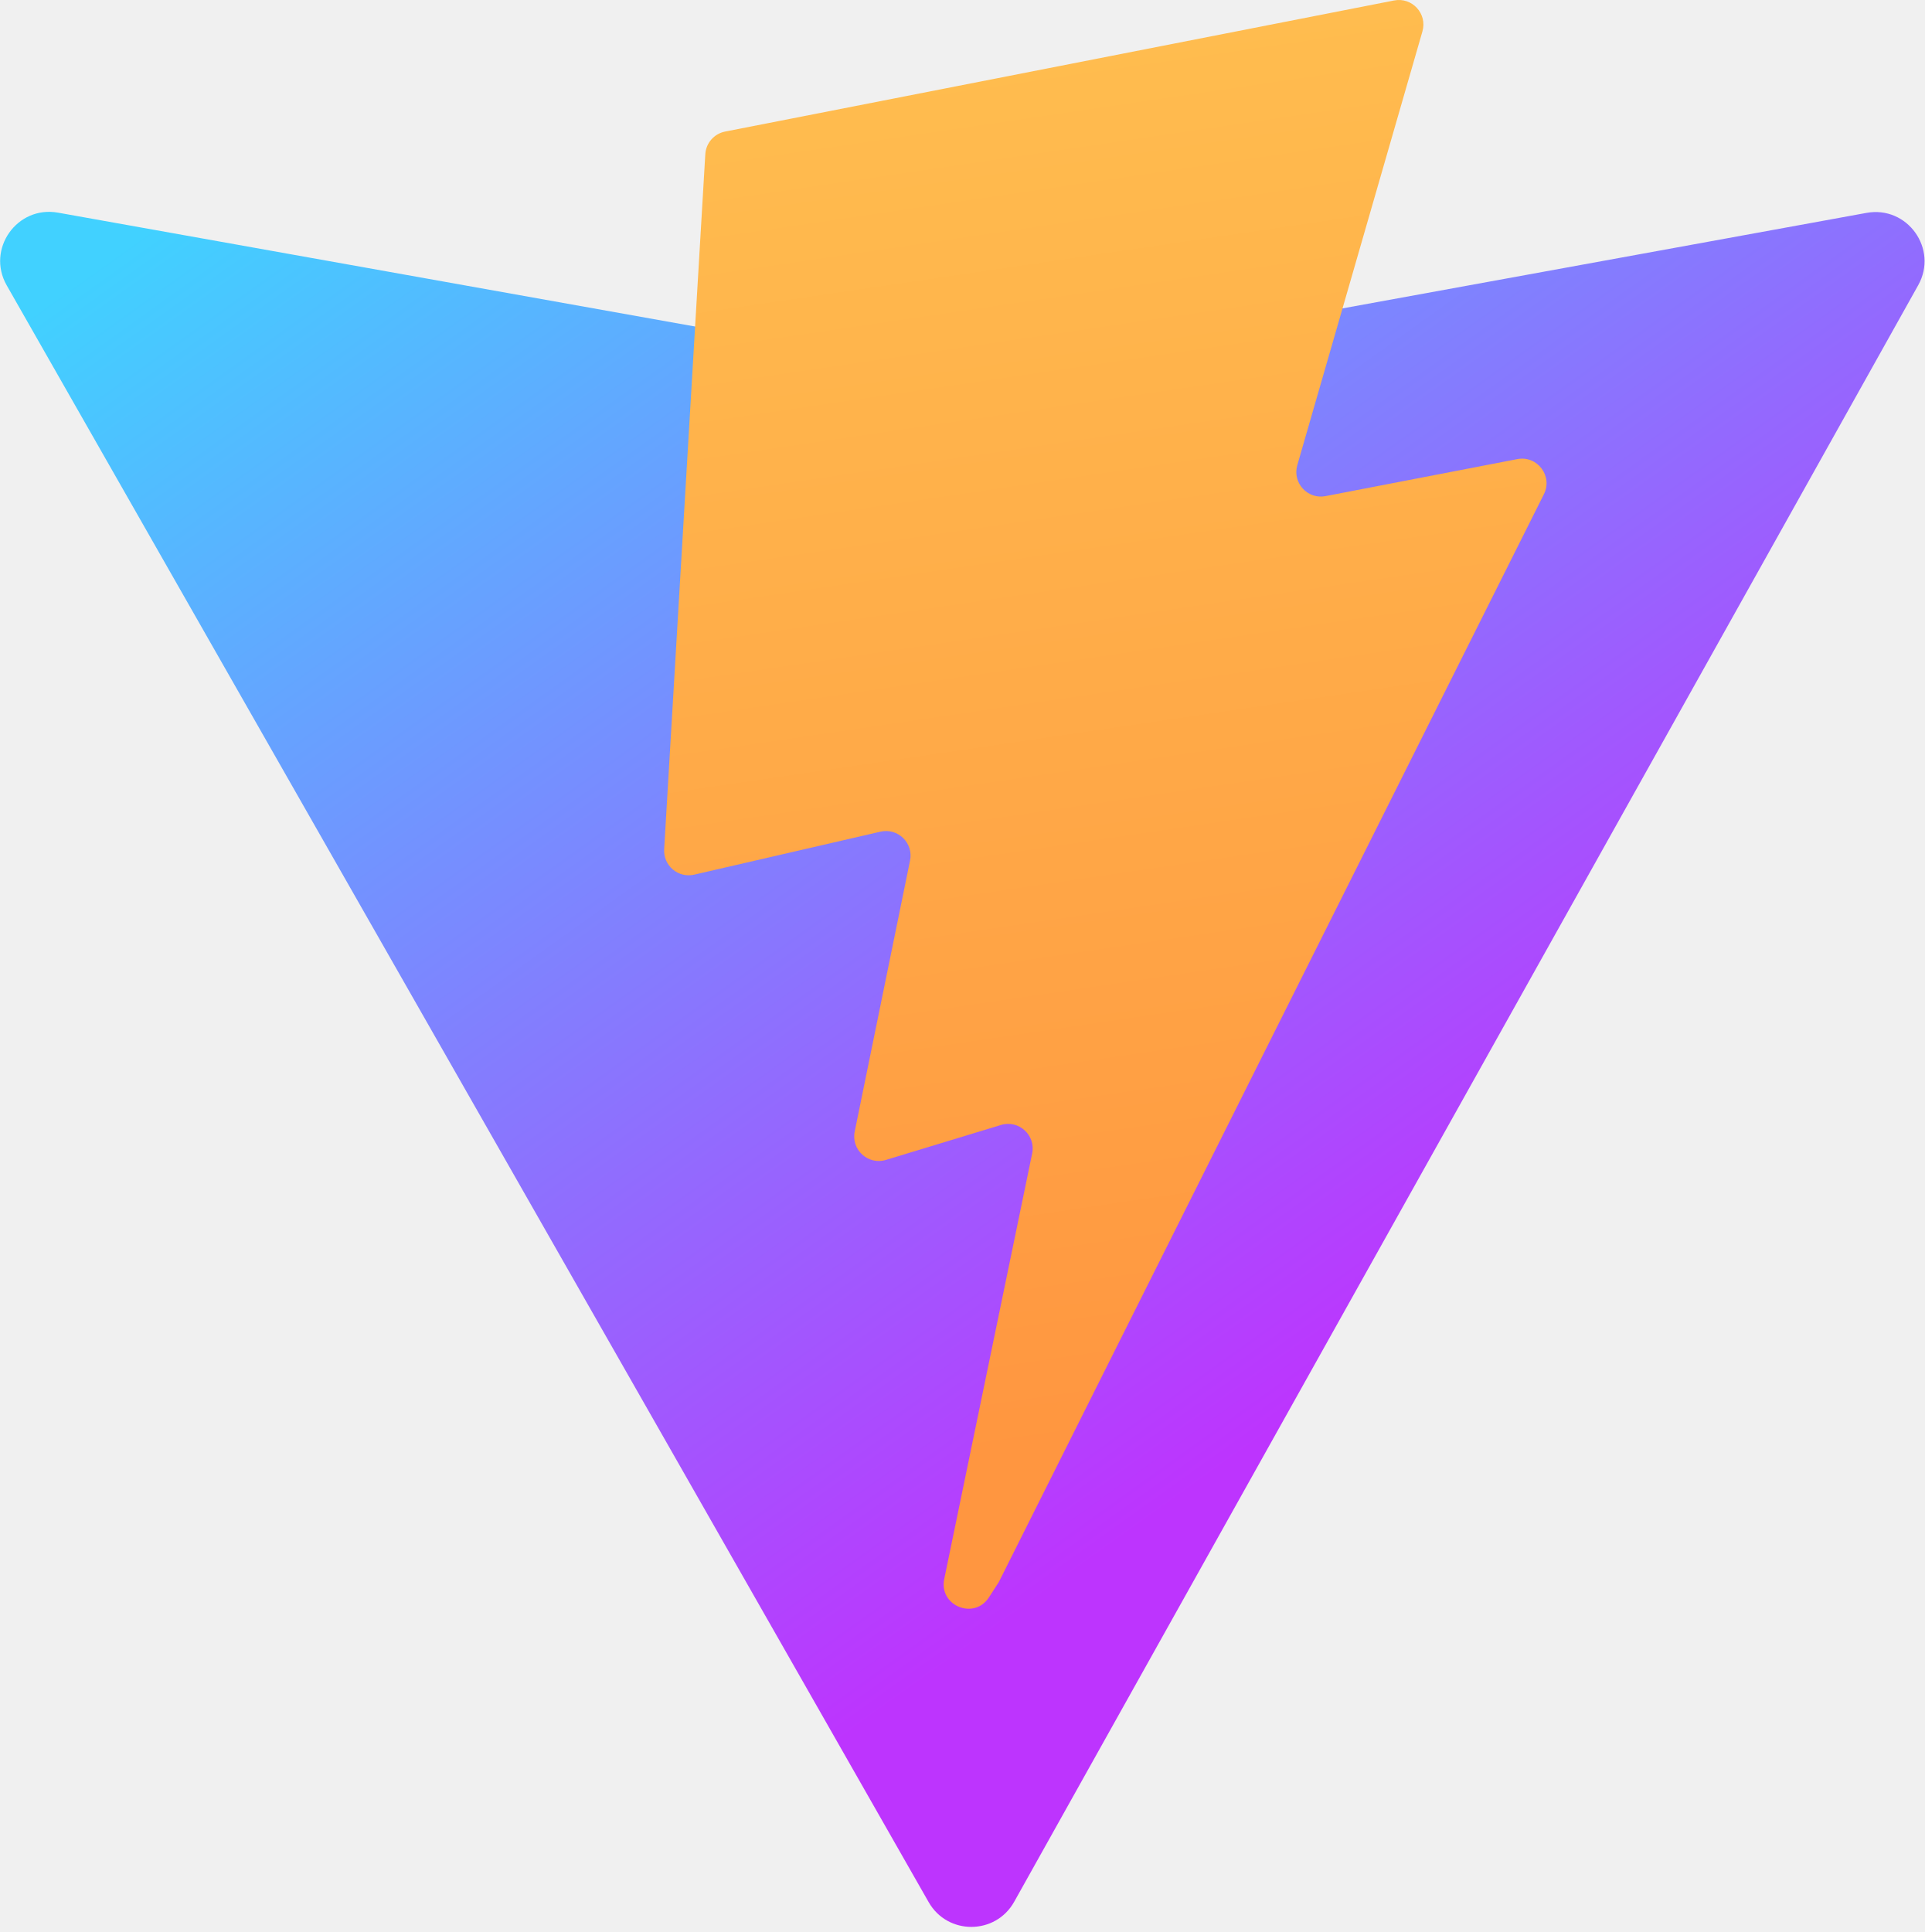
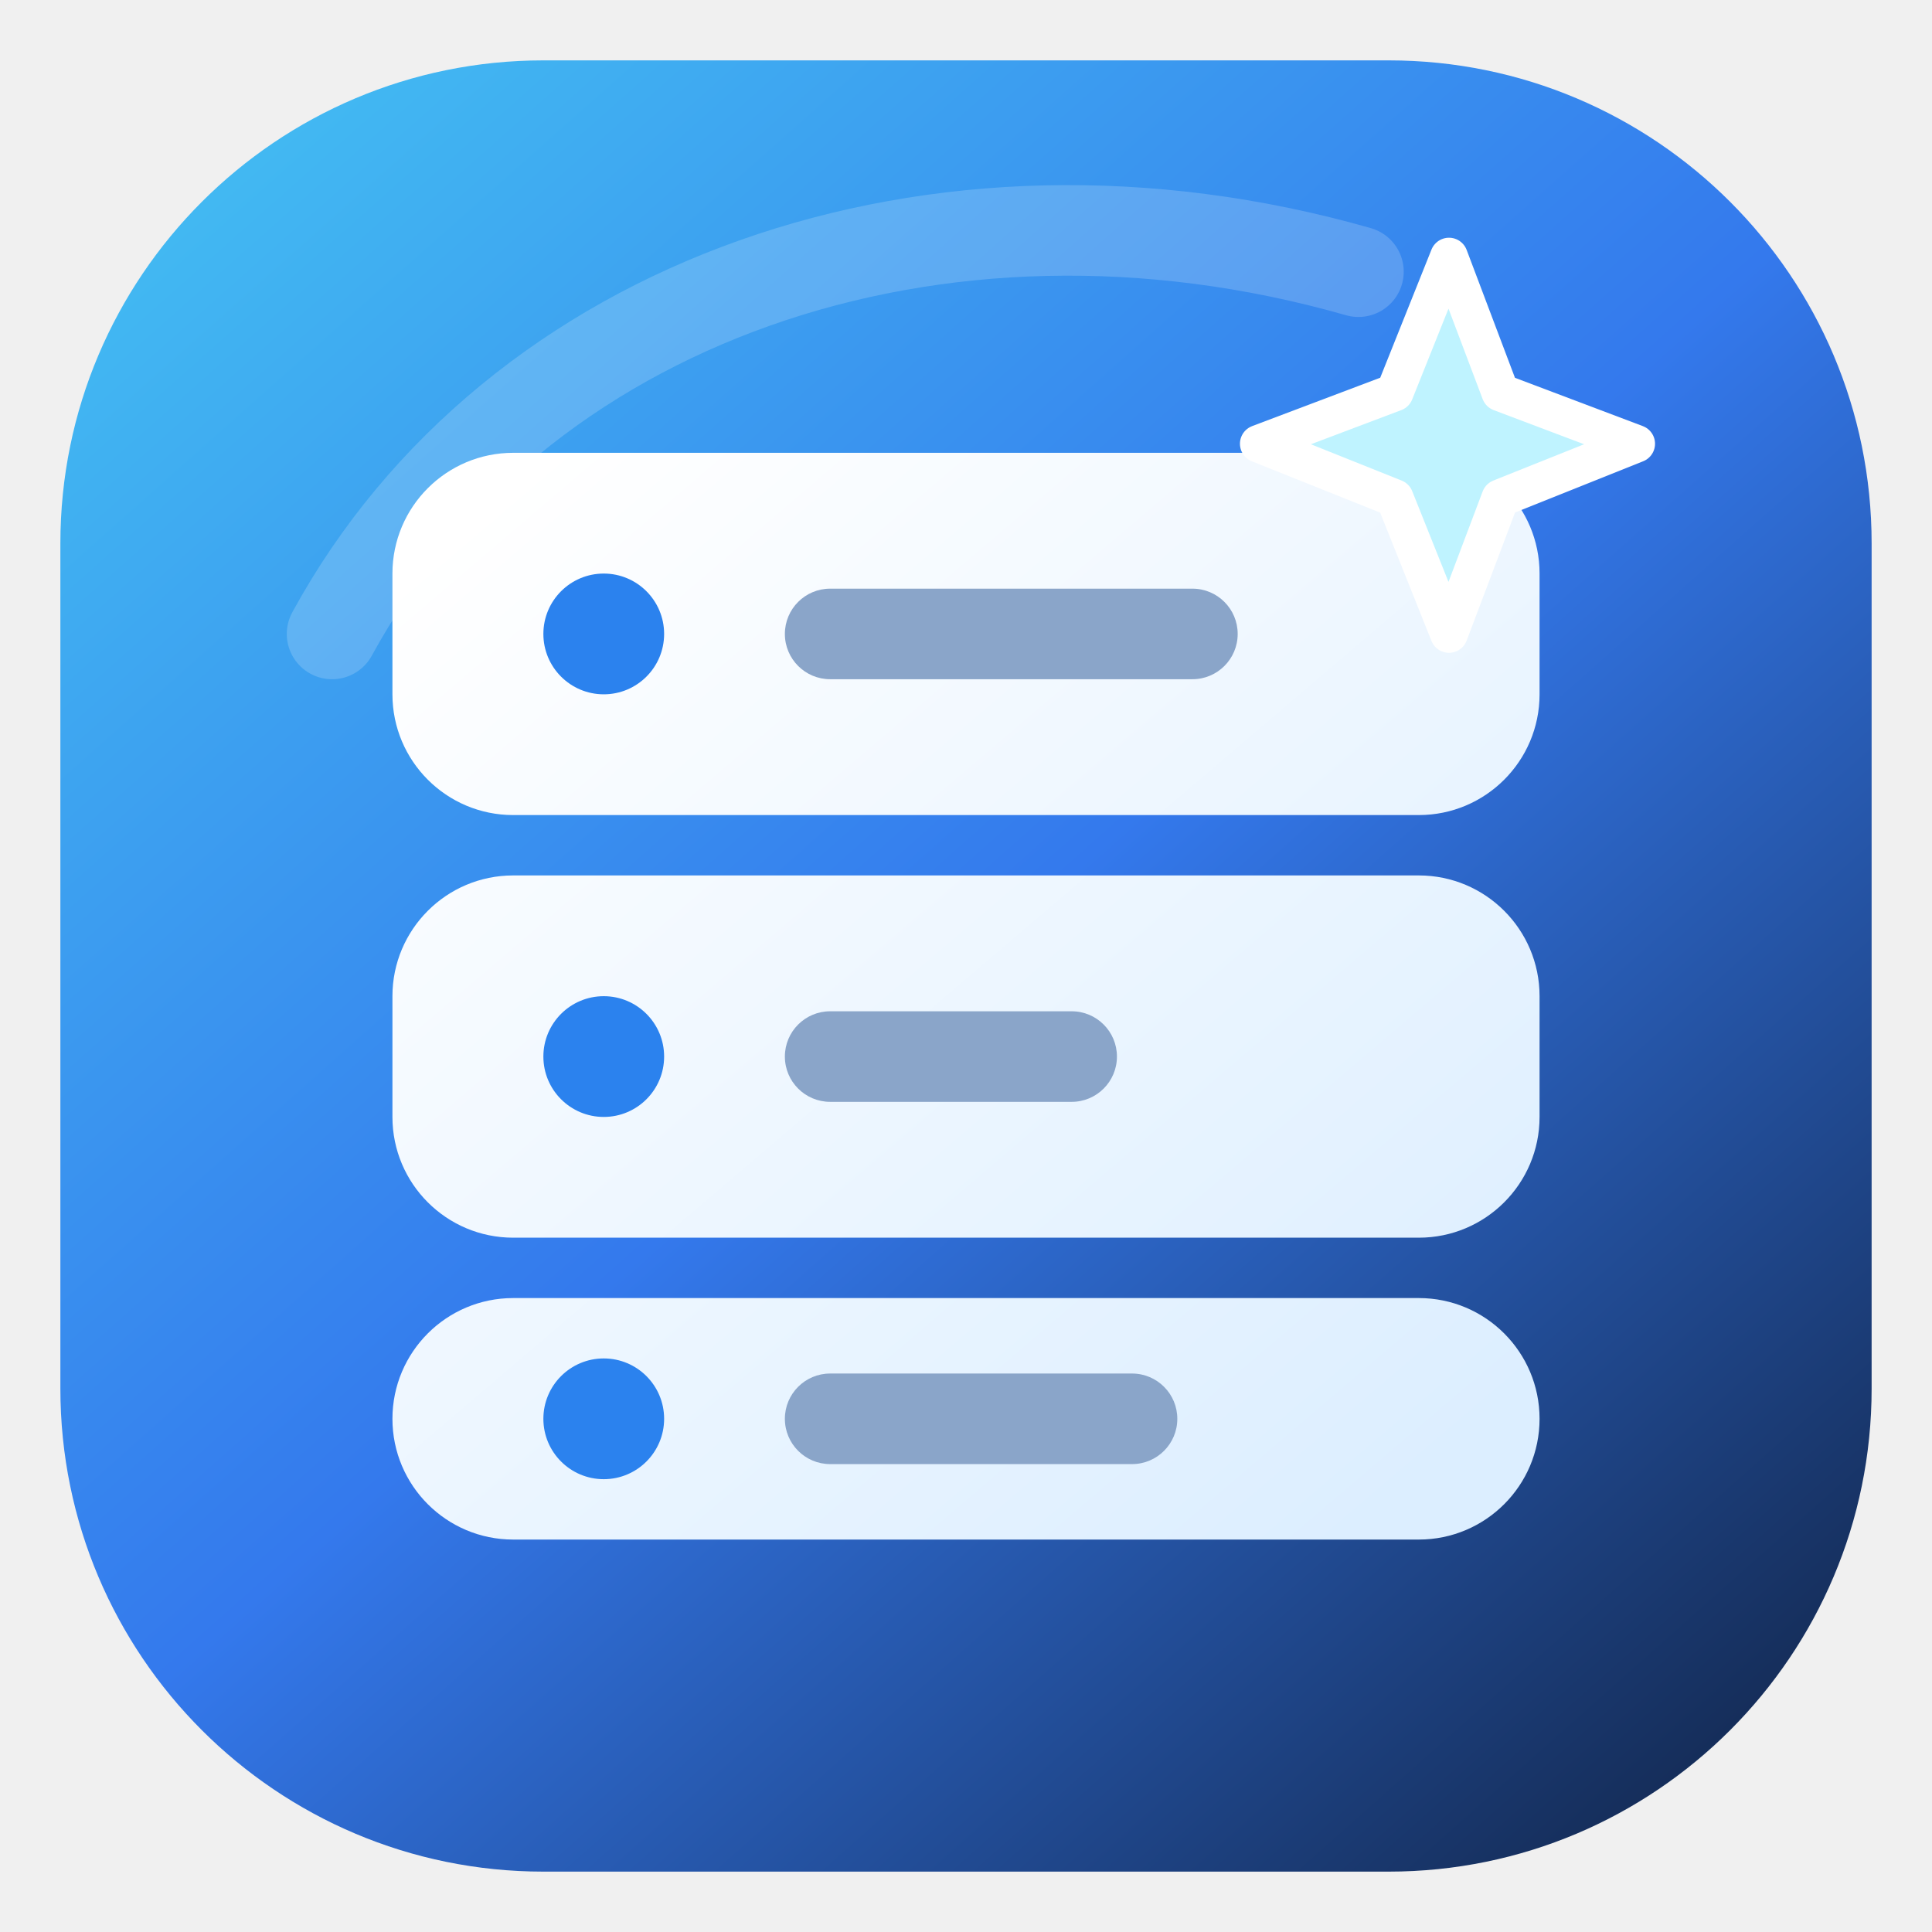
- <svg xmlns="http://www.w3.org/2000/svg" aria-hidden="true" role="img" class="iconify iconify--logos" width="31.88" height="32" preserveAspectRatio="xMidYMid meet" viewBox="0 0 256 257">
+ <svg xmlns="http://www.w3.org/2000/svg" viewBox="0 0 64 64" role="img" aria-labelledby="title desc">
  <defs>
-     <linearGradient id="IconifyId1813088fe1fbc01fb466" x1="-.828%" x2="57.636%" y1="7.652%" y2="78.411%">
-       <stop offset="0%" stop-color="#41D1FF" />
-       <stop offset="100%" stop-color="#BD34FE" />
+     <linearGradient id="background" x1="8" y1="5" x2="56" y2="59" gradientUnits="userSpaceOnUse">
+       <stop stop-color="#42B9F2" />
+       <stop offset="0.5" stop-color="#3479ED" />
+       <stop offset="1" stop-color="#152D59" />
    </linearGradient>
-     <linearGradient id="IconifyId1813088fe1fbc01fb467" x1="43.376%" x2="50.316%" y1="2.242%" y2="89.03%">
-       <stop offset="0%" stop-color="#FFBD4F" />
-       <stop offset="100%" stop-color="#FF9640" />
+     <linearGradient id="shine" x1="18" y1="15" x2="47" y2="49" gradientUnits="userSpaceOnUse">
+       <stop stop-color="#FFFFFF" />
+       <stop offset="1" stop-color="#DCEEFF" />
    </linearGradient>
  </defs>
-   <path fill="url(#IconifyId1813088fe1fbc01fb466)" d="M255.153 37.938L134.897 252.976c-2.483 4.44-8.862 4.466-11.382.048L.875 37.958c-2.746-4.814 1.371-10.646 6.827-9.67l120.385 21.517a6.537 6.537 0 0 0 2.322-.004l117.867-21.483c5.438-.991 9.574 4.796 6.877 9.62Z" />
-   <path fill="url(#IconifyId1813088fe1fbc01fb467)" d="M185.432.063L96.44 17.501a3.268 3.268 0 0 0-2.634 3.014l-5.474 92.456a3.268 3.268 0 0 0 3.997 3.378l24.777-5.718c2.318-.535 4.413 1.507 3.936 3.838l-7.361 36.047c-.495 2.426 1.782 4.5 4.151 3.78l15.304-4.649c2.372-.72 4.652 1.36 4.15 3.788l-11.698 56.621c-.732 3.542 3.979 5.473 5.943 2.437l1.313-2.028l72.516-144.72c1.215-2.423-.88-5.186-3.54-4.672l-25.505 4.922c-2.396.462-4.435-1.77-3.759-4.114l16.646-57.705c.677-2.35-1.37-4.583-3.769-4.113Z" />
+   <rect x="2" y="2" width="60" height="60" rx="16" fill="url(#background)" />
+   <path d="M11 21C17 10 31 5 45 9" fill="none" stroke="#FFFFFF" stroke-linecap="round" stroke-opacity="0.18" stroke-width="3" />
+   <g fill="url(#shine)">
+     <rect x="13" y="15" width="38" height="12" rx="4" />
+     <rect x="13" y="29" width="38" height="12" rx="4" />
+     <rect x="13" y="43" width="38" height="8" rx="4" />
+   </g>
+   <g fill="#2B82EE">
+     <circle cx="20" cy="21" r="2" />
+     <circle cx="20" cy="35" r="2" />
+     <circle cx="20" cy="47" r="2" />
+   </g>
+   <g fill="#8AA5C9">
+     <rect x="26" y="19.5" width="15" height="3" rx="1.5" />
+     <rect x="26" y="33.5" width="11" height="3" rx="1.5" />
+     <rect x="26" y="45.5" width="13" height="3" rx="1.5" />
+   </g>
+   <path d="M48 8.5 49.7 13l4.5 1.7-4.5 1.8L48 21l-1.8-4.5-4.5-1.8 4.5-1.7L48 8.5Z" fill="#BFF3FF" stroke="#FFFFFF" stroke-linejoin="round" stroke-width="1.25" />
</svg>
